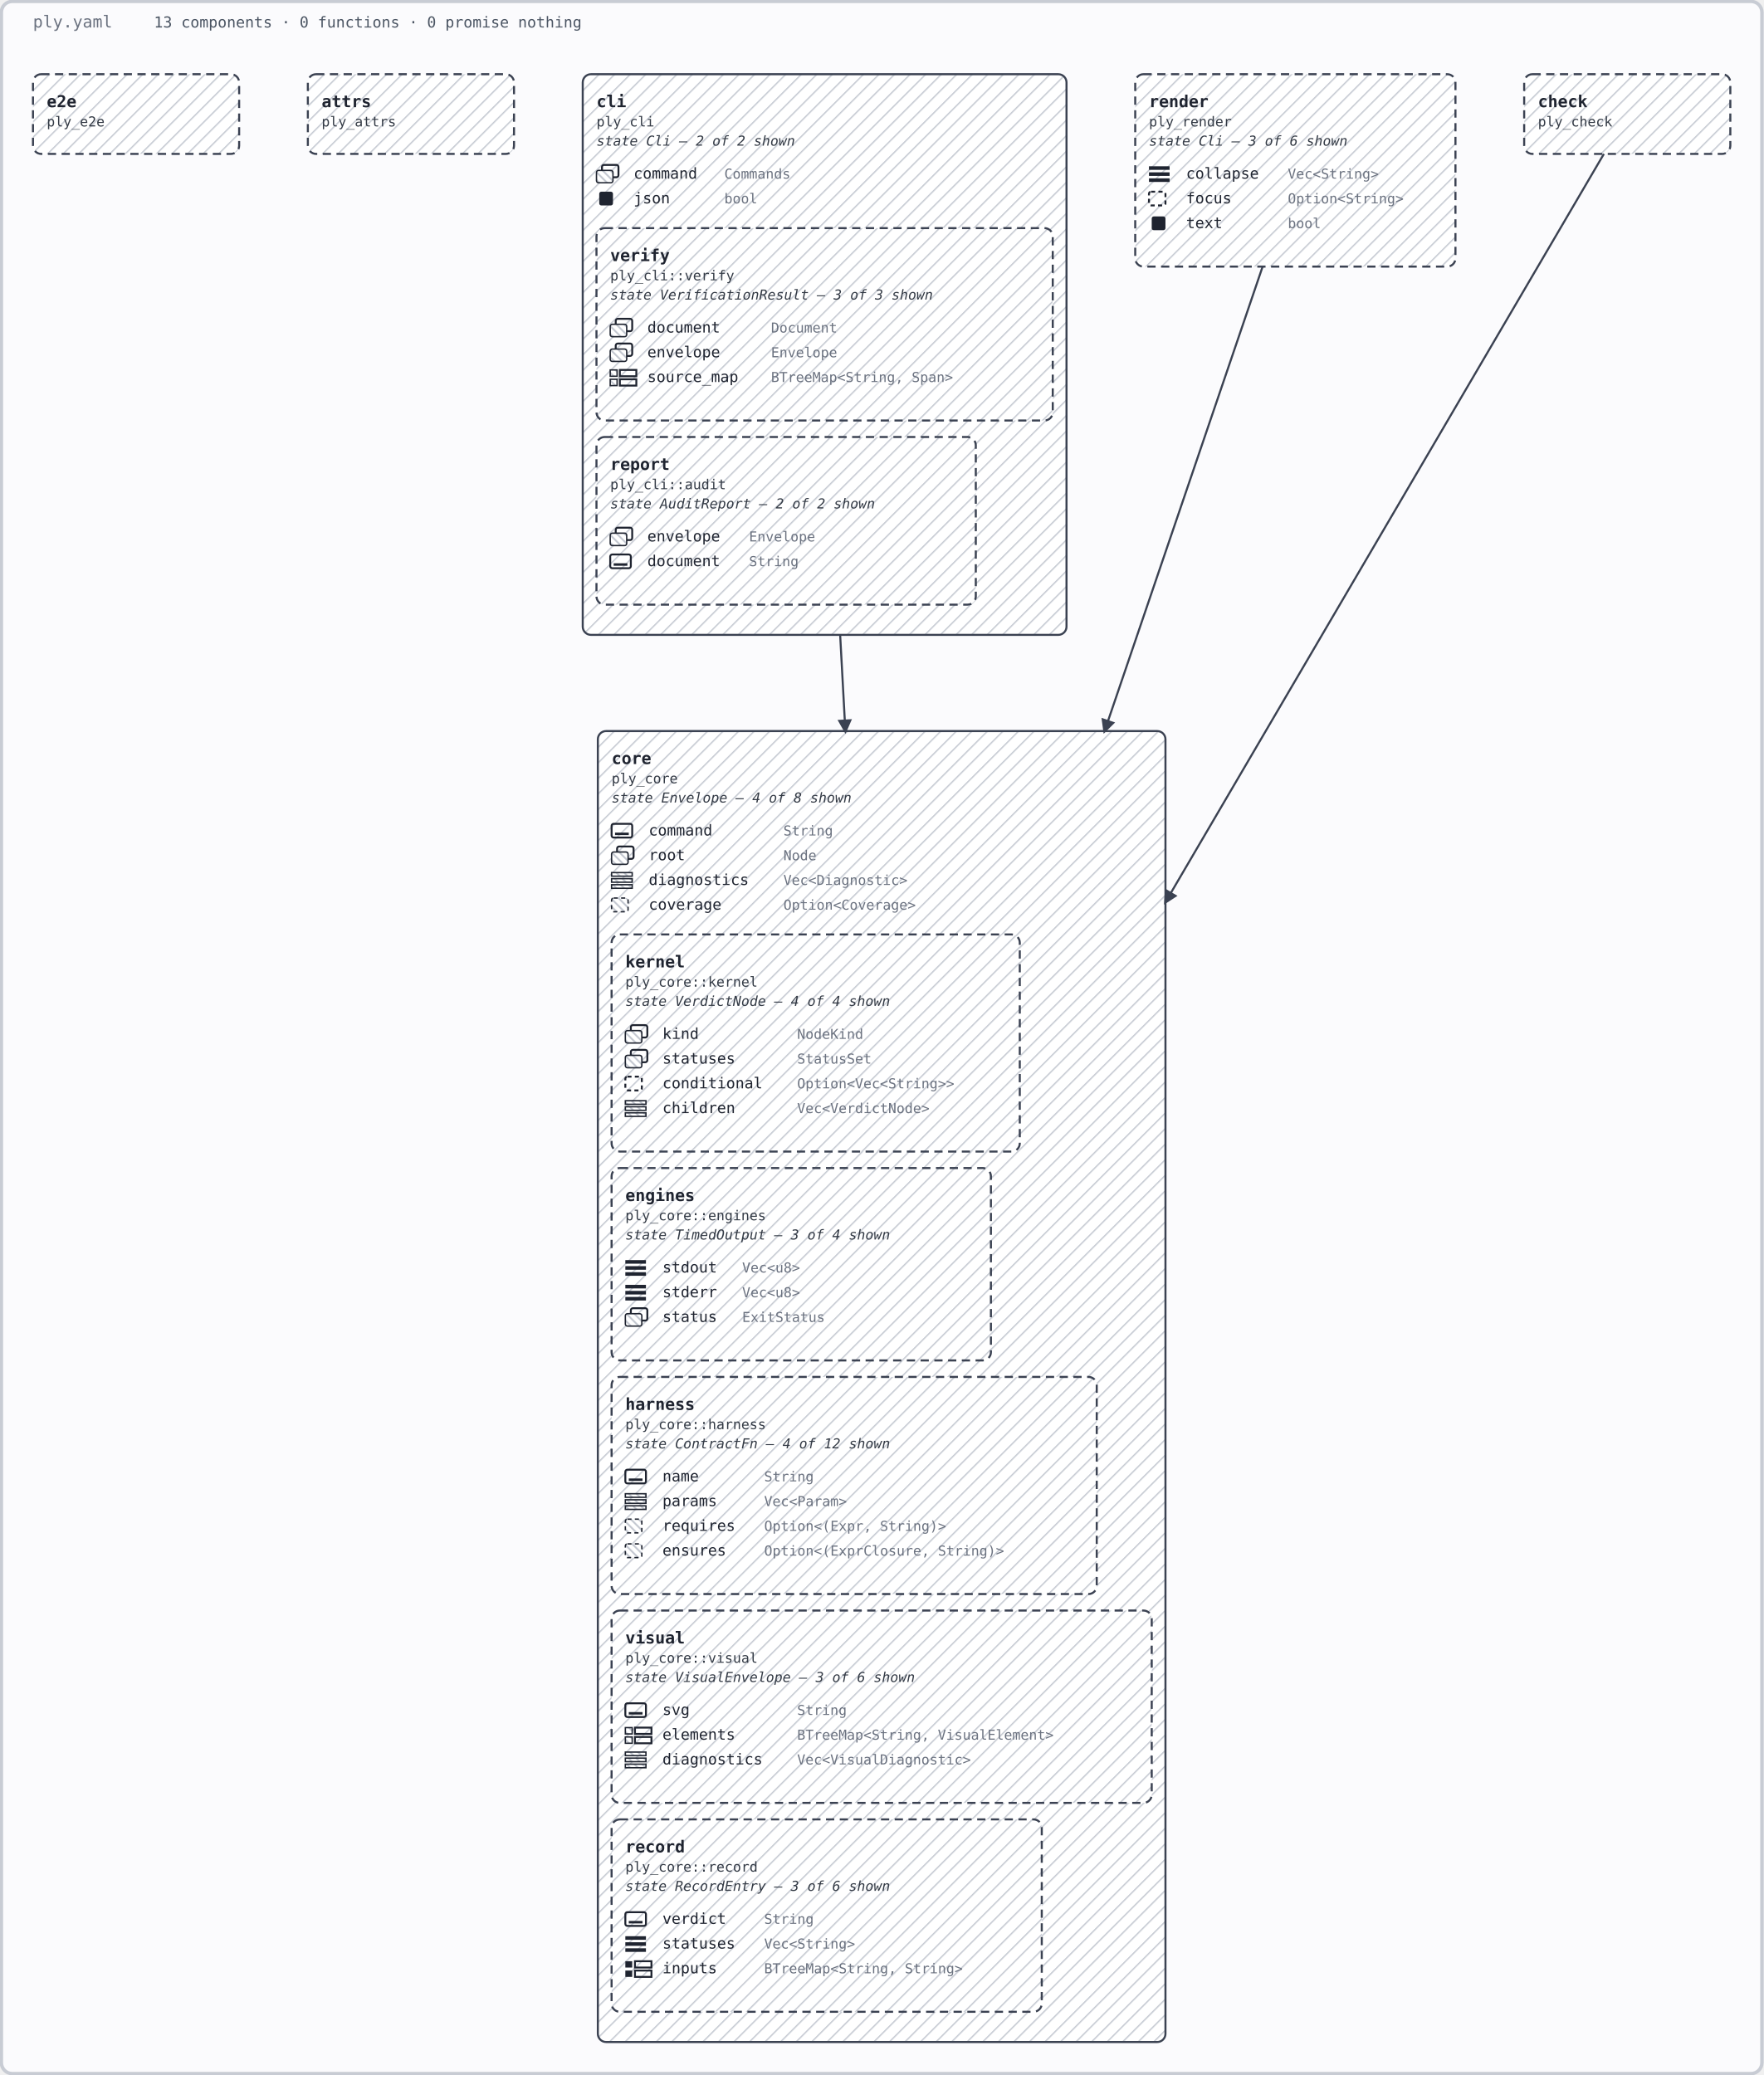
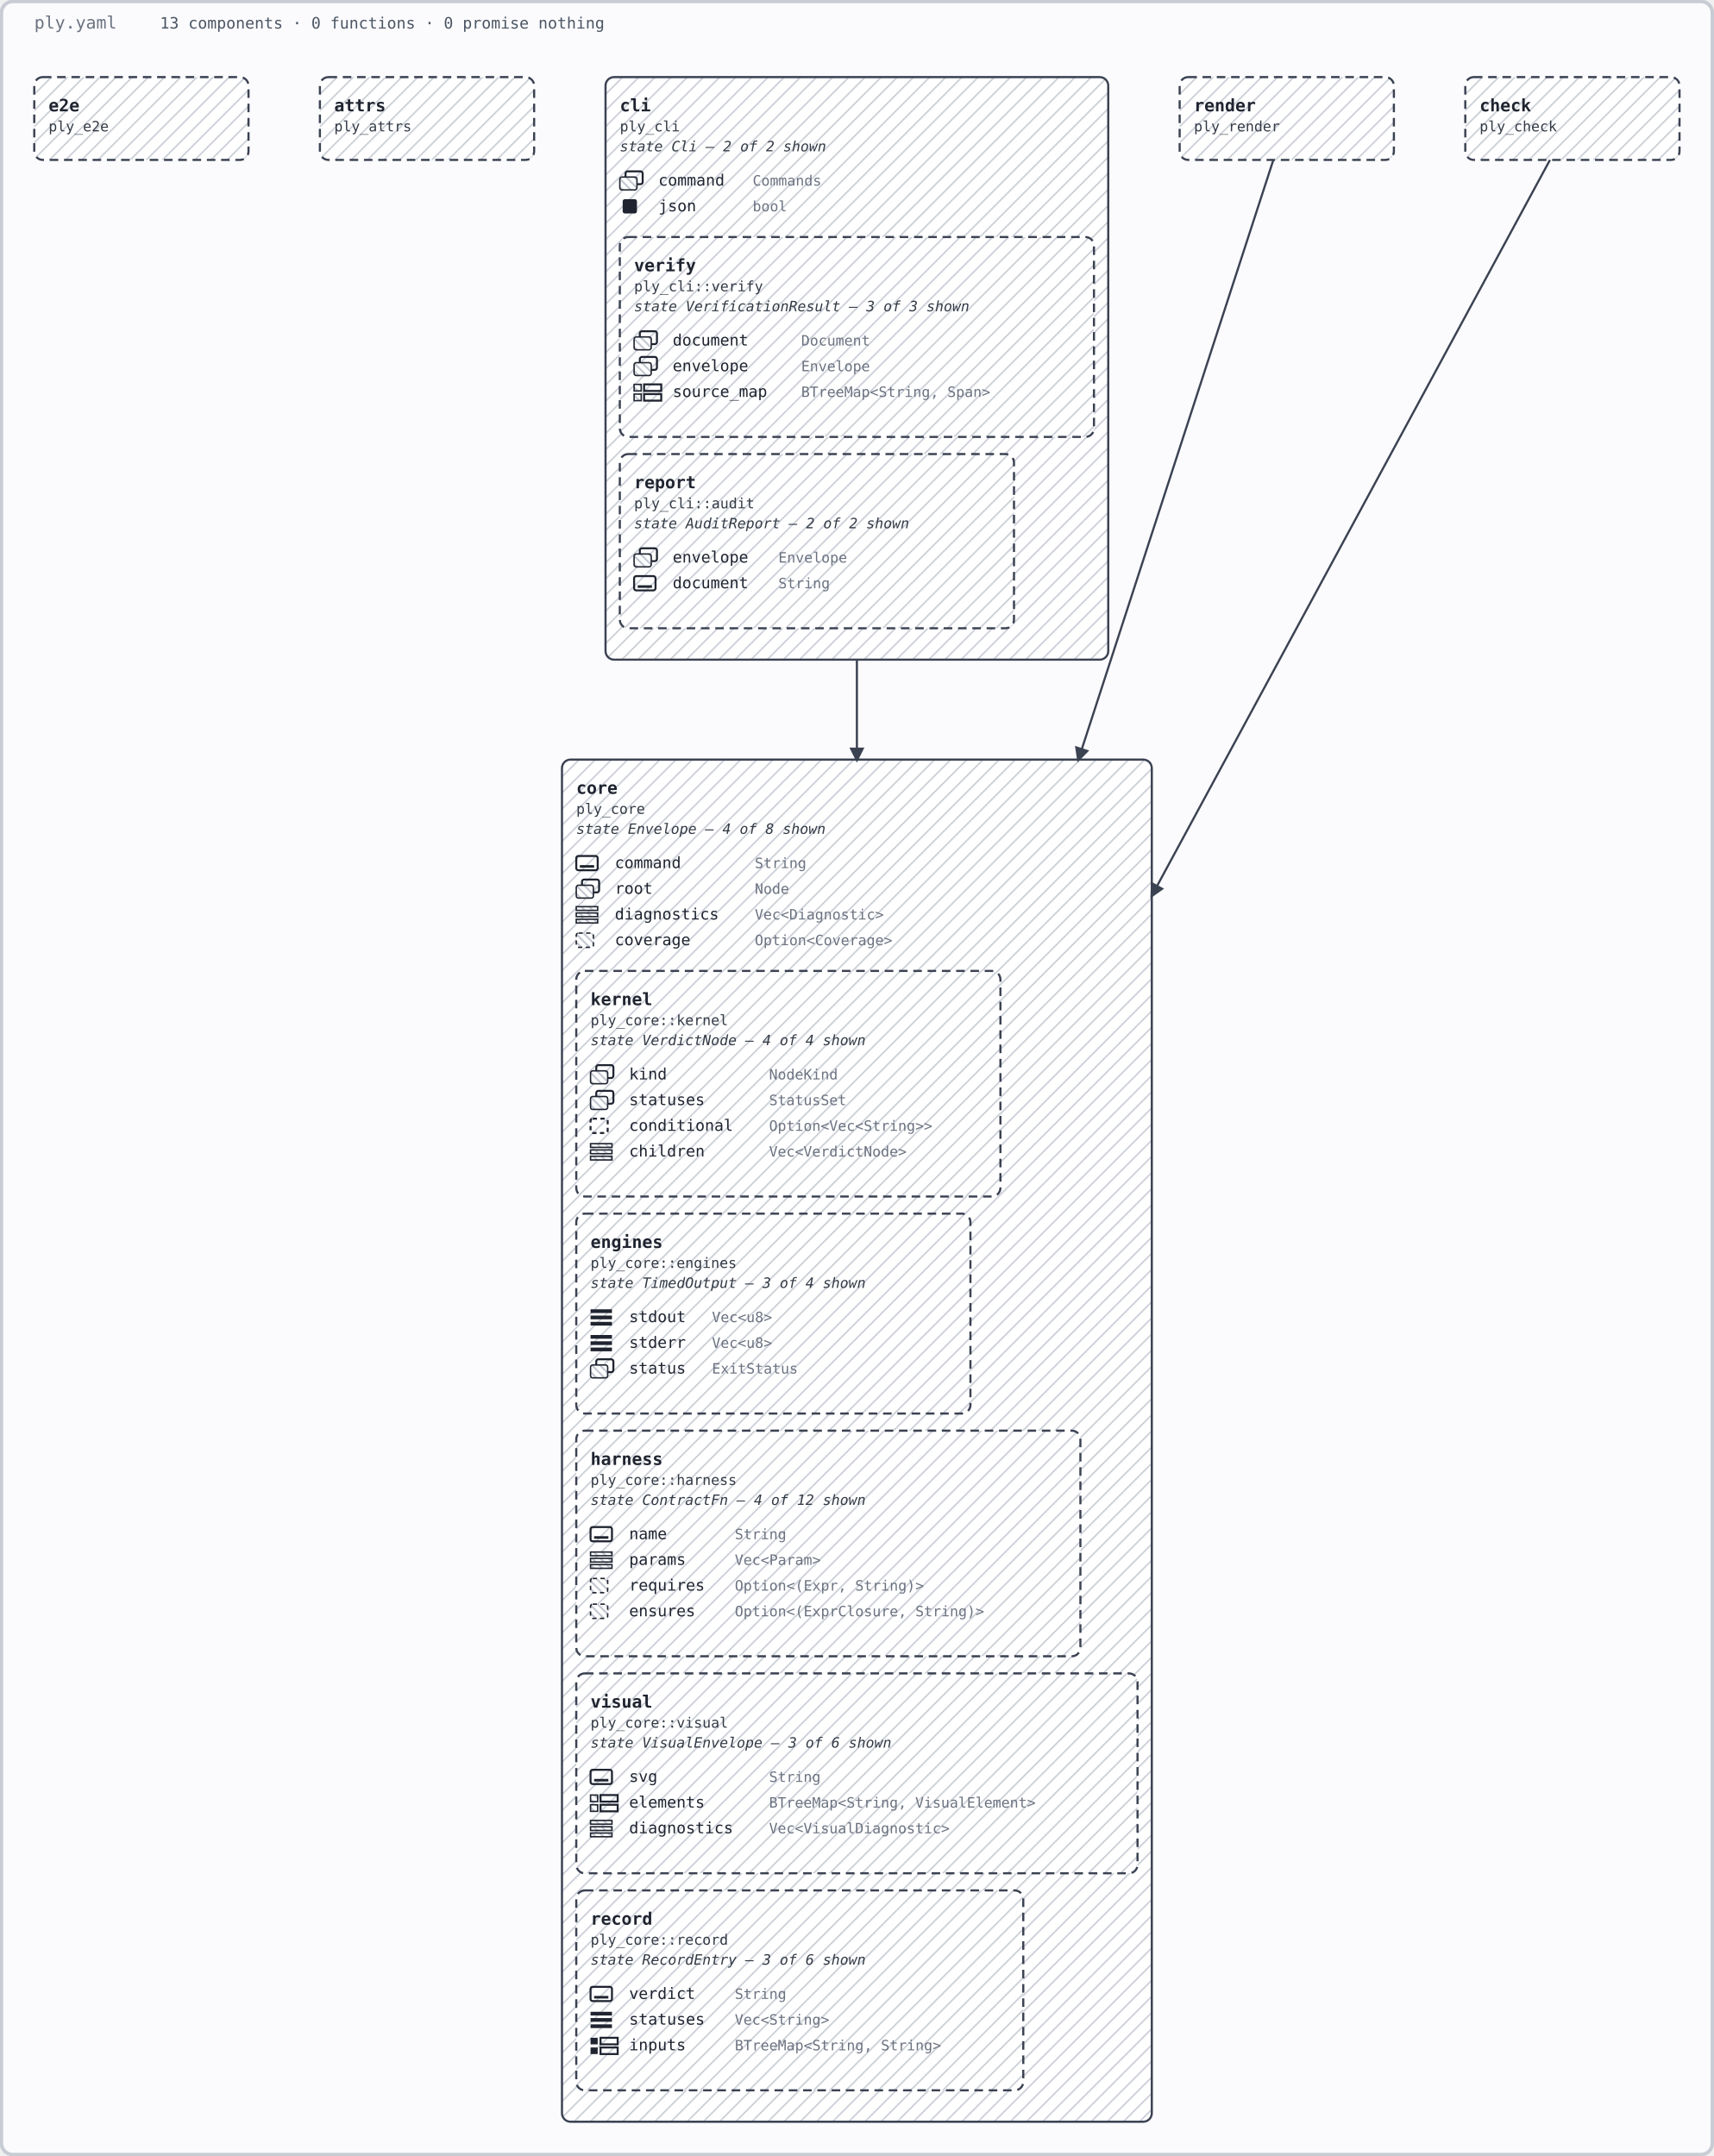
- <svg xmlns="http://www.w3.org/2000/svg" width="1283.0" height="1510.0" viewBox="0 0 1283.0 1510.0" font-family="monospace" font-size="12">
+ <svg xmlns="http://www.w3.org/2000/svg" width="1200.0" height="1510.0" viewBox="0 0 1200.0 1510.0" font-family="monospace" font-size="12">
  <style>.workspace-frame{fill:#fbfbfd;stroke:#c8ccd4;stroke-width:2.5}.workspace-title{fill:#6b7280}.verdict-strip-text{fill:#4b5563;font-size:11px}.component-box{stroke:#3b4252;stroke-width:1.5}.hollow-box{stroke-dasharray:6 4}.collapsed-stack{stroke:#3b4252;stroke-width:1.5}.pure-seal{fill:none;stroke:#3b4252}.strict-notch{fill:#1f2430}.component-name{fill:#1f2430;font-weight:bold}.component-anchor{fill:#333a45;font-size:10px}.component-owns{fill:#333a45;font-size:10px;font-style:italic}.ceiling-unclaimed{fill:url(#unclaimed-hatch)}.ceiling-tested{fill:#eef0f3}.ceiling-fuzzed{fill:#d2d7de}.ceiling-bounded{fill:#aeb6c2}.ceiling-proved{fill:#8792a3}.contract-mark{fill:#1f2430}.fn-clause{font:11px ui-monospace,SFMono-Regular,Menlo,monospace;fill:#3c4658}.cap-badge rect{fill:#eceef2;stroke:#9aa2b1}.cap-badge text{fill:#4b5563;font-size:10px}.profile-tag rect{fill:#eef2fb;stroke:#5570a8}.profile-tag text{fill:#334b78;font-size:10px}.fn-chip-box{fill:#f6f7f9;stroke:#9aa2b1}.fn-chip-box-synth{fill:#ecdff5;stroke:#9aa2b1}.fn-name{fill:#1f2430}.fn-checks{fill:#4b5563;font-size:9px}.fn-check-with{fill:#6b7280;font-size:10px}.fn-examples{fill:#6b7280;font-size:10px}.fn-shield{fill:none;stroke:#9a7a1f;font-size:13px}.unresolved-pin circle,.registry-pin circle{fill:#fff6d8;stroke:#b08900}.pin-label{fill:#7a5c00;font-size:10px;text-anchor:middle}.edge-line{fill:none;stroke:#3b4252;stroke-width:1.5}.edge-label{fill:#3b4252;font-size:10px;text-anchor:middle}.deny-line{fill:none;stroke:#c9534f;stroke-width:1.5}.deny-bar{stroke:#c9534f;stroke-width:3}.deny-except{fill:#8f2f2c;font-size:10px;text-anchor:middle}.any-node circle{fill:#eceef2;stroke:#9aa2b1}.any-label{fill:#4b5563;text-anchor:middle}.external-box{fill:none;stroke:#3b4252;stroke-width:1.5}#arrow path{fill:#3b4252}@media (prefers-color-scheme: dark){.workspace-frame{fill:#15171c;stroke:#333947}.workspace-title{fill:#8b93a1}.verdict-strip-text{fill:#a3abb9}.component-box,.collapsed-stack,.external-box{stroke:#8891a3}.component-name{fill:#e6e9ef}.component-anchor,.component-owns{fill:#98a0ae}.ceiling-unclaimed{fill:url(#unclaimed-hatch-dark)}.ceiling-tested{fill:#242832}.ceiling-fuzzed{fill:#333947}.ceiling-bounded{fill:#464e60}.ceiling-proved{fill:#5b6479}.contract-mark{fill:#c8cede}.fn-clause{fill:#aab3c4}.cap-badge rect{fill:#252a35;stroke:#6d7686}.cap-badge text{fill:#b6bdca}.profile-tag rect{fill:#1d2532;stroke:#5570a8}.profile-tag text{fill:#9fb6dd}.fn-chip-box{fill:#1c1f27;stroke:#6d7686}.fn-chip-box-synth{fill:#2a2033;stroke:#6d7686}.fn-name{fill:#e6e9ef}.fn-checks{fill:#a3abb9}.fn-check-with,.fn-examples{fill:#8b93a1}.pure-seal,.strict-notch{fill:#c8cede}.pure-seal{fill:none;stroke:#c8cede}.edge-line{stroke:#98a0ae}.edge-label{fill:#a3abb9}.deny-line,.deny-bar{stroke:#e8524b}.deny-except{fill:#e8524b}.any-node circle{fill:#252a35;stroke:#6d7686}.any-label{fill:#a3abb9}.unresolved-pin circle,.registry-pin circle{fill:#2e2814;stroke:#d4a72c}.pin-label{fill:#e3c66b}#arrow path{fill:#98a0ae}}.state-glyph-ink{fill:#1f2430}.state-glyph-out{fill:none;stroke:#1f2430;stroke-width:1.4}.state-glyph-front{fill:#fbfbfd}.state-glyph-dashed{stroke-dasharray:3 2.4}.state-glyph-hatched{fill:url(#state-hatch);stroke:#1f2430;stroke-width:1}.state-field-name{fill:#1f2430;font-size:11px}.state-field-type{fill:#6b7280;font-size:10px}@media (prefers-color-scheme: dark){.state-glyph-ink{fill:#c8cede}.state-glyph-out{fill:none;stroke:#c8cede}.state-glyph-front{fill:#15171c}.state-glyph-hatched{fill:url(#state-hatch-dark);stroke:#c8cede;stroke-width:1}.state-field-name{fill:#e6e9ef}.state-field-type{fill:#8b93a1}}</style>
  <defs>
    <marker id="arrow" viewBox="0 0 10 10" refX="8" refY="5" markerWidth="7" markerHeight="7" orient="auto-start-reverse">
      <path d="M 0 0 L 10 5 L 0 10 z" />
    </marker>
    <pattern id="unclaimed-hatch" patternUnits="userSpaceOnUse" width="8" height="8" patternTransform="rotate(45)">
      <rect width="8" height="8" fill="#fff" />
      <line x1="0" y1="0" x2="0" y2="8" stroke="#c8ccd4" stroke-width="2" />
    </pattern>
    <pattern id="unclaimed-hatch-dark" patternUnits="userSpaceOnUse" width="8" height="8" patternTransform="rotate(45)">
      <rect width="8" height="8" fill="#15171c" />
      <line x1="0" y1="0" x2="0" y2="8" stroke="#4a5262" stroke-width="2" />
    </pattern>
    <pattern id="state-hatch" patternUnits="userSpaceOnUse" width="4" height="4" patternTransform="rotate(-45)">
      <rect width="4" height="4" fill="#fff" />
      <rect width="1.4" height="4" fill="#c8ccd4" />
    </pattern>
    <pattern id="state-hatch-dark" patternUnits="userSpaceOnUse" width="4" height="4" patternTransform="rotate(-45)">
      <rect width="4" height="4" fill="#15171c" />
      <rect width="1.4" height="4" fill="#4a5262" />
    </pattern>
  </defs>
-   <rect class="workspace-frame" x="1" y="1" width="1281.0" height="1508.0" rx="8" />
+   <rect class="workspace-frame" x="1" y="1" width="1198.0" height="1508.0" rx="8" />
  <g>
    <text class="workspace-title" x="24.0" y="20">ply.yaml</text>
  </g>
  <g class="verdict-strip">
    <text class="verdict-strip-text" x="112.0" y="20">13 components · 0 functions · 0 promise nothing</text>
  </g>
  <g transform="translate(24.0,54.0)">
    <g class="component" data-name="e2e">
      <rect class="component-box ceiling-unclaimed hollow-box" x="0" y="0" width="150.0" height="58.0" rx="6" />
      <text class="component-name" x="10.0" y="24.0">e2e</text>
      <text class="component-anchor" x="10.0" y="38.0">ply_e2e</text>
    </g>
  </g>
  <g transform="translate(224.0,54.0)">
    <g class="component" data-name="attrs">
      <rect class="component-box ceiling-unclaimed hollow-box" x="0" y="0" width="150.0" height="58.0" rx="6" />
      <text class="component-name" x="10.0" y="24.0">attrs</text>
      <text class="component-anchor" x="10.0" y="38.0">ply_attrs</text>
    </g>
  </g>
-   <g transform="translate(435.0,532.0)">
+   <g transform="translate(393.5,532.0)">
    <g class="component" data-name="core">
      <rect class="component-box ceiling-unclaimed" x="0" y="0" width="413.0" height="954.0" rx="6" />
      <text class="component-name" x="10.0" y="24.0">core</text>
      <text class="component-anchor" x="10.0" y="38.0">ply_core</text>
      <text class="component-owns" x="10.0" y="52.0">state Envelope — 4 of 8 shown</text>
      <g class="state-field" data-field="command">
        <rect class="state-glyph-out" x="10.0" y="67.5" width="15" height="10" rx="1.5" />
        <rect class="state-glyph-ink" x="12.5" y="73.9" width="10" height="1.8" />
        <text class="state-field-name" x="37.0" y="76.0">command</text>
        <text class="state-field-type" x="135.0" y="76.0">String</text>
      </g>
      <g class="state-field" data-field="root">
        <rect class="state-glyph-out" x="14.0" y="84.0" width="12" height="9" rx="1.5" />
        <rect class="state-glyph-out state-glyph-hatched" x="10.0" y="88.0" width="12" height="9" rx="1.5" />
        <text class="state-field-name" x="37.0" y="94.0">root</text>
        <text class="state-field-type" x="135.0" y="94.0">Node</text>
      </g>
      <g class="state-field" data-field="diagnostics">
        <rect class="state-glyph-ink state-glyph-hatched" x="10.0" y="103.0" width="15" height="2.6" />
        <rect class="state-glyph-ink state-glyph-hatched" x="10.0" y="107.4" width="15" height="2.6" />
        <rect class="state-glyph-ink state-glyph-hatched" x="10.0" y="111.8" width="15" height="2.6" />
        <text class="state-field-name" x="37.0" y="112.0">diagnostics</text>
        <text class="state-field-type" x="135.0" y="112.0">Vec&lt;Diagnostic&gt;</text>
      </g>
      <g class="state-field" data-field="coverage">
        <rect class="state-glyph-out state-glyph-dashed state-glyph-hatched" x="10.0" y="121.5" width="12" height="10" rx="1.5" />
        <text class="state-field-name" x="37.0" y="130.0">coverage</text>
        <text class="state-field-type" x="135.0" y="130.0">Option&lt;Coverage&gt;</text>
      </g>
      <g transform="translate(10.0,148.0)">
        <g class="component" data-name="kernel">
          <rect class="component-box ceiling-unclaimed hollow-box" x="0" y="0" width="297.0" height="158.0" rx="6" />
          <text class="component-name" x="10.0" y="24.0">kernel</text>
          <text class="component-anchor" x="10.0" y="38.0">ply_core::kernel</text>
          <text class="component-owns" x="10.0" y="52.0">state VerdictNode — 4 of 4 shown</text>
          <g class="state-field" data-field="kind">
            <rect class="state-glyph-out" x="14.0" y="66.0" width="12" height="9" rx="1.5" />
            <rect class="state-glyph-out state-glyph-hatched" x="10.0" y="70.0" width="12" height="9" rx="1.5" />
            <text class="state-field-name" x="37.0" y="76.0">kind</text>
            <text class="state-field-type" x="135.0" y="76.0">NodeKind</text>
          </g>
          <g class="state-field" data-field="statuses">
            <rect class="state-glyph-out" x="14.0" y="84.0" width="12" height="9" rx="1.5" />
            <rect class="state-glyph-out state-glyph-hatched" x="10.0" y="88.0" width="12" height="9" rx="1.5" />
            <text class="state-field-name" x="37.0" y="94.0">statuses</text>
            <text class="state-field-type" x="135.0" y="94.0">StatusSet</text>
          </g>
          <g class="state-field" data-field="conditional">
            <rect class="state-glyph-out state-glyph-dashed" x="10.0" y="103.5" width="12" height="10" rx="1.5" />
            <text class="state-field-name" x="37.0" y="112.0">conditional</text>
            <text class="state-field-type" x="135.0" y="112.0">Option&lt;Vec&lt;String&gt;&gt;</text>
          </g>
          <g class="state-field" data-field="children">
            <rect class="state-glyph-ink state-glyph-hatched" x="10.0" y="121.0" width="15" height="2.6" />
            <rect class="state-glyph-ink state-glyph-hatched" x="10.0" y="125.4" width="15" height="2.6" />
            <rect class="state-glyph-ink state-glyph-hatched" x="10.0" y="129.8" width="15" height="2.6" />
            <text class="state-field-name" x="37.0" y="130.0">children</text>
            <text class="state-field-type" x="135.0" y="130.0">Vec&lt;VerdictNode&gt;</text>
          </g>
        </g>
      </g>
      <g transform="translate(10.0,318.0)">
        <g class="component" data-name="engines">
          <rect class="component-box ceiling-unclaimed hollow-box" x="0" y="0" width="276.0" height="140.0" rx="6" />
          <text class="component-name" x="10.0" y="24.0">engines</text>
          <text class="component-anchor" x="10.0" y="38.0">ply_core::engines</text>
          <text class="component-owns" x="10.0" y="52.0">state TimedOutput — 3 of 4 shown</text>
          <g class="state-field" data-field="stdout">
            <rect class="state-glyph-ink" x="10.0" y="67.0" width="15" height="2.6" />
            <rect class="state-glyph-ink" x="10.0" y="71.4" width="15" height="2.6" />
            <rect class="state-glyph-ink" x="10.0" y="75.8" width="15" height="2.6" />
            <text class="state-field-name" x="37.0" y="76.0">stdout</text>
            <text class="state-field-type" x="95.0" y="76.0">Vec&lt;u8&gt;</text>
          </g>
          <g class="state-field" data-field="stderr">
            <rect class="state-glyph-ink" x="10.0" y="85.0" width="15" height="2.6" />
            <rect class="state-glyph-ink" x="10.0" y="89.4" width="15" height="2.6" />
            <rect class="state-glyph-ink" x="10.0" y="93.8" width="15" height="2.6" />
            <text class="state-field-name" x="37.0" y="94.0">stderr</text>
            <text class="state-field-type" x="95.0" y="94.0">Vec&lt;u8&gt;</text>
          </g>
          <g class="state-field" data-field="status">
            <rect class="state-glyph-out" x="14.0" y="102.0" width="12" height="9" rx="1.5" />
            <rect class="state-glyph-out state-glyph-hatched" x="10.0" y="106.0" width="12" height="9" rx="1.5" />
            <text class="state-field-name" x="37.0" y="112.0">status</text>
            <text class="state-field-type" x="95.0" y="112.0">ExitStatus</text>
          </g>
        </g>
      </g>
      <g transform="translate(10.0,470.0)">
        <g class="component" data-name="harness">
          <rect class="component-box ceiling-unclaimed hollow-box" x="0" y="0" width="353.0" height="158.0" rx="6" />
          <text class="component-name" x="10.0" y="24.0">harness</text>
          <text class="component-anchor" x="10.0" y="38.0">ply_core::harness</text>
          <text class="component-owns" x="10.0" y="52.0">state ContractFn — 4 of 12 shown</text>
          <g class="state-field" data-field="name">
            <rect class="state-glyph-out" x="10.0" y="67.5" width="15" height="10" rx="1.5" />
            <rect class="state-glyph-ink" x="12.5" y="73.9" width="10" height="1.8" />
            <text class="state-field-name" x="37.0" y="76.0">name</text>
            <text class="state-field-type" x="111.0" y="76.0">String</text>
          </g>
          <g class="state-field" data-field="params">
            <rect class="state-glyph-ink state-glyph-hatched" x="10.0" y="85.0" width="15" height="2.6" />
            <rect class="state-glyph-ink state-glyph-hatched" x="10.0" y="89.4" width="15" height="2.6" />
            <rect class="state-glyph-ink state-glyph-hatched" x="10.0" y="93.8" width="15" height="2.6" />
            <text class="state-field-name" x="37.0" y="94.0">params</text>
            <text class="state-field-type" x="111.0" y="94.0">Vec&lt;Param&gt;</text>
          </g>
          <g class="state-field" data-field="requires">
            <rect class="state-glyph-out state-glyph-dashed state-glyph-hatched" x="10.0" y="103.5" width="12" height="10" rx="1.5" />
            <text class="state-field-name" x="37.0" y="112.0">requires</text>
            <text class="state-field-type" x="111.0" y="112.0">Option&lt;(Expr, String)&gt;</text>
          </g>
          <g class="state-field" data-field="ensures">
            <rect class="state-glyph-out state-glyph-dashed state-glyph-hatched" x="10.0" y="121.5" width="12" height="10" rx="1.5" />
            <text class="state-field-name" x="37.0" y="130.0">ensures</text>
            <text class="state-field-type" x="111.0" y="130.0">Option&lt;(ExprClosure, String)&gt;</text>
          </g>
        </g>
      </g>
      <g transform="translate(10.0,640.0)">
        <g class="component" data-name="visual">
          <rect class="component-box ceiling-unclaimed hollow-box" x="0" y="0" width="393.0" height="140.0" rx="6" />
          <text class="component-name" x="10.0" y="24.0">visual</text>
          <text class="component-anchor" x="10.0" y="38.0">ply_core::visual</text>
          <text class="component-owns" x="10.0" y="52.0">state VisualEnvelope — 3 of 6 shown</text>
          <g class="state-field" data-field="svg">
            <rect class="state-glyph-out" x="10.0" y="67.5" width="15" height="10" rx="1.5" />
            <rect class="state-glyph-ink" x="12.5" y="73.9" width="10" height="1.8" />
            <text class="state-field-name" x="37.0" y="76.0">svg</text>
            <text class="state-field-type" x="135.0" y="76.0">String</text>
          </g>
          <g class="state-field" data-field="elements">
            <rect class="state-glyph-ink state-glyph-hatched" x="10.0" y="85.2" width="5" height="4.6" />
            <rect class="state-glyph-out" x="17.0" y="85.2" width="12" height="4.6" />
            <rect class="state-glyph-ink state-glyph-hatched" x="10.0" y="92.0" width="5" height="4.6" />
            <rect class="state-glyph-out" x="17.0" y="92.0" width="12" height="4.6" />
            <text class="state-field-name" x="37.0" y="94.0">elements</text>
            <text class="state-field-type" x="135.0" y="94.0">BTreeMap&lt;String, VisualElement&gt;</text>
          </g>
          <g class="state-field" data-field="diagnostics">
            <rect class="state-glyph-ink state-glyph-hatched" x="10.0" y="103.0" width="15" height="2.6" />
            <rect class="state-glyph-ink state-glyph-hatched" x="10.0" y="107.4" width="15" height="2.6" />
            <rect class="state-glyph-ink state-glyph-hatched" x="10.0" y="111.8" width="15" height="2.6" />
            <text class="state-field-name" x="37.0" y="112.0">diagnostics</text>
            <text class="state-field-type" x="135.0" y="112.0">Vec&lt;VisualDiagnostic&gt;</text>
          </g>
        </g>
      </g>
      <g transform="translate(10.0,792.0)">
        <g class="component" data-name="record">
          <rect class="component-box ceiling-unclaimed hollow-box" x="0" y="0" width="313.0" height="140.0" rx="6" />
          <text class="component-name" x="10.0" y="24.0">record</text>
          <text class="component-anchor" x="10.0" y="38.0">ply_core::record</text>
          <text class="component-owns" x="10.0" y="52.0">state RecordEntry — 3 of 6 shown</text>
          <g class="state-field" data-field="verdict">
            <rect class="state-glyph-out" x="10.0" y="67.5" width="15" height="10" rx="1.5" />
            <rect class="state-glyph-ink" x="12.5" y="73.9" width="10" height="1.8" />
            <text class="state-field-name" x="37.0" y="76.0">verdict</text>
            <text class="state-field-type" x="111.0" y="76.0">String</text>
          </g>
          <g class="state-field" data-field="statuses">
            <rect class="state-glyph-ink" x="10.0" y="85.0" width="15" height="2.6" />
            <rect class="state-glyph-ink" x="10.0" y="89.4" width="15" height="2.6" />
            <rect class="state-glyph-ink" x="10.0" y="93.8" width="15" height="2.6" />
            <text class="state-field-name" x="37.0" y="94.0">statuses</text>
            <text class="state-field-type" x="111.0" y="94.0">Vec&lt;String&gt;</text>
          </g>
          <g class="state-field" data-field="inputs">
            <rect class="state-glyph-ink" x="10.0" y="103.2" width="5" height="4.6" />
            <rect class="state-glyph-out" x="17.0" y="103.2" width="12" height="4.6" />
            <rect class="state-glyph-ink" x="10.0" y="110.0" width="5" height="4.6" />
            <rect class="state-glyph-out" x="17.0" y="110.0" width="12" height="4.6" />
            <text class="state-field-name" x="37.0" y="112.0">inputs</text>
            <text class="state-field-type" x="111.0" y="112.0">BTreeMap&lt;String, String&gt;</text>
          </g>
        </g>
      </g>
    </g>
  </g>
  <g transform="translate(424.0,54.0)">
    <g class="component" data-name="cli">
      <rect class="component-box ceiling-unclaimed" x="0" y="0" width="352.0" height="408.0" rx="6" />
      <text class="component-name" x="10.0" y="24.0">cli</text>
      <text class="component-anchor" x="10.0" y="38.0">ply_cli</text>
      <text class="component-owns" x="10.0" y="52.0">state Cli — 2 of 2 shown</text>
      <g class="state-field" data-field="command">
        <rect class="state-glyph-out" x="14.0" y="66.0" width="12" height="9" rx="1.5" />
        <rect class="state-glyph-out state-glyph-hatched" x="10.0" y="70.0" width="12" height="9" rx="1.5" />
        <text class="state-field-name" x="37.0" y="76.0">command</text>
        <text class="state-field-type" x="103.0" y="76.0">Commands</text>
      </g>
      <g class="state-field" data-field="json">
        <rect class="state-glyph-ink" x="12.0" y="85.5" width="10" height="10" rx="1.5" />
        <text class="state-field-name" x="37.0" y="94.0">json</text>
        <text class="state-field-type" x="103.0" y="94.0">bool</text>
      </g>
      <g transform="translate(10.0,112.0)">
        <g class="component" data-name="verify">
          <rect class="component-box ceiling-unclaimed hollow-box" x="0" y="0" width="332.0" height="140.0" rx="6" />
          <text class="component-name" x="10.0" y="24.0">verify</text>
          <text class="component-anchor" x="10.0" y="38.0">ply_cli::verify</text>
          <text class="component-owns" x="10.0" y="52.0">state VerificationResult — 3 of 3 shown</text>
          <g class="state-field" data-field="document">
            <rect class="state-glyph-out" x="14.0" y="66.0" width="12" height="9" rx="1.5" />
            <rect class="state-glyph-out state-glyph-hatched" x="10.0" y="70.0" width="12" height="9" rx="1.5" />
            <text class="state-field-name" x="37.0" y="76.0">document</text>
            <text class="state-field-type" x="127.0" y="76.0">Document</text>
          </g>
          <g class="state-field" data-field="envelope">
            <rect class="state-glyph-out" x="14.0" y="84.0" width="12" height="9" rx="1.5" />
            <rect class="state-glyph-out state-glyph-hatched" x="10.0" y="88.0" width="12" height="9" rx="1.5" />
            <text class="state-field-name" x="37.0" y="94.0">envelope</text>
            <text class="state-field-type" x="127.0" y="94.0">Envelope</text>
          </g>
          <g class="state-field" data-field="source_map">
            <rect class="state-glyph-ink state-glyph-hatched" x="10.0" y="103.2" width="5" height="4.6" />
            <rect class="state-glyph-out" x="17.0" y="103.2" width="12" height="4.6" />
            <rect class="state-glyph-ink state-glyph-hatched" x="10.0" y="110.0" width="5" height="4.6" />
            <rect class="state-glyph-out" x="17.0" y="110.0" width="12" height="4.6" />
            <text class="state-field-name" x="37.0" y="112.0">source_map</text>
            <text class="state-field-type" x="127.0" y="112.0">BTreeMap&lt;String, Span&gt;</text>
          </g>
        </g>
      </g>
      <g transform="translate(10.0,264.0)">
        <g class="component" data-name="report">
          <rect class="component-box ceiling-unclaimed hollow-box" x="0" y="0" width="276.0" height="122.0" rx="6" />
          <text class="component-name" x="10.0" y="24.0">report</text>
          <text class="component-anchor" x="10.0" y="38.0">ply_cli::audit</text>
          <text class="component-owns" x="10.0" y="52.0">state AuditReport — 2 of 2 shown</text>
          <g class="state-field" data-field="envelope">
            <rect class="state-glyph-out" x="14.0" y="66.0" width="12" height="9" rx="1.5" />
            <rect class="state-glyph-out state-glyph-hatched" x="10.0" y="70.0" width="12" height="9" rx="1.5" />
            <text class="state-field-name" x="37.0" y="76.0">envelope</text>
            <text class="state-field-type" x="111.0" y="76.0">Envelope</text>
          </g>
          <g class="state-field" data-field="document">
            <rect class="state-glyph-out" x="10.0" y="85.5" width="15" height="10" rx="1.5" />
            <rect class="state-glyph-ink" x="12.5" y="91.9" width="10" height="1.8" />
            <text class="state-field-name" x="37.0" y="94.0">document</text>
            <text class="state-field-type" x="111.0" y="94.0">String</text>
          </g>
        </g>
      </g>
    </g>
  </g>
  <g transform="translate(826.0,54.0)">
    <g class="component" data-name="render">
-       <rect class="component-box ceiling-unclaimed hollow-box" x="0" y="0" width="233.0" height="140.0" rx="6" />
+       <rect class="component-box ceiling-unclaimed hollow-box" x="0" y="0" width="150.0" height="58.0" rx="6" />
      <text class="component-name" x="10.0" y="24.0">render</text>
      <text class="component-anchor" x="10.0" y="38.0">ply_render</text>
-       <text class="component-owns" x="10.0" y="52.0">state Cli — 3 of 6 shown</text>
-       <g class="state-field" data-field="collapse">
-         <rect class="state-glyph-ink" x="10.0" y="67.0" width="15" height="2.6" />
-         <rect class="state-glyph-ink" x="10.0" y="71.4" width="15" height="2.6" />
-         <rect class="state-glyph-ink" x="10.0" y="75.8" width="15" height="2.6" />
-         <text class="state-field-name" x="37.0" y="76.0">collapse</text>
-         <text class="state-field-type" x="111.0" y="76.0">Vec&lt;String&gt;</text>
-       </g>
-       <g class="state-field" data-field="focus">
-         <rect class="state-glyph-out state-glyph-dashed" x="10.0" y="85.5" width="12" height="10" rx="1.5" />
-         <text class="state-field-name" x="37.0" y="94.0">focus</text>
-         <text class="state-field-type" x="111.0" y="94.0">Option&lt;String&gt;</text>
-       </g>
-       <g class="state-field" data-field="text">
-         <rect class="state-glyph-ink" x="12.0" y="103.5" width="10" height="10" rx="1.5" />
-         <text class="state-field-name" x="37.0" y="112.0">text</text>
-         <text class="state-field-type" x="111.0" y="112.0">bool</text>
-       </g>
-     </g>
-   </g>
-   <g transform="translate(1109.0,54.0)">
+     </g>
+   </g>
+   <g transform="translate(1026.0,54.0)">
    <g class="component" data-name="check">
      <rect class="component-box ceiling-unclaimed hollow-box" x="0" y="0" width="150.0" height="58.0" rx="6" />
      <text class="component-name" x="10.0" y="24.0">check</text>
      <text class="component-anchor" x="10.0" y="38.0">ply_check</text>
    </g>
  </g>
  <g class="edge-call">
-     <path class="edge-line" d="M 611.3 462.0 L 615.1 532.0" marker-end="url(#arrow)" />
+     <path class="edge-line" d="M 600.0 462.0 L 600.0 532.0" marker-end="url(#arrow)" />
  </g>
  <g class="edge-call">
-     <path class="edge-line" d="M 918.7 194.0 L 803.7 532.0" marker-end="url(#arrow)" />
+     <path class="edge-line" d="M 891.6 112.0 L 755.1 532.0" marker-end="url(#arrow)" />
  </g>
  <g class="edge-call">
-     <path class="edge-line" d="M 1167.0 112.0 L 848.0 656.5" marker-end="url(#arrow)" />
+     <path class="edge-line" d="M 1085.3 112.0 L 806.5 627.3" marker-end="url(#arrow)" />
  </g>
</svg>
